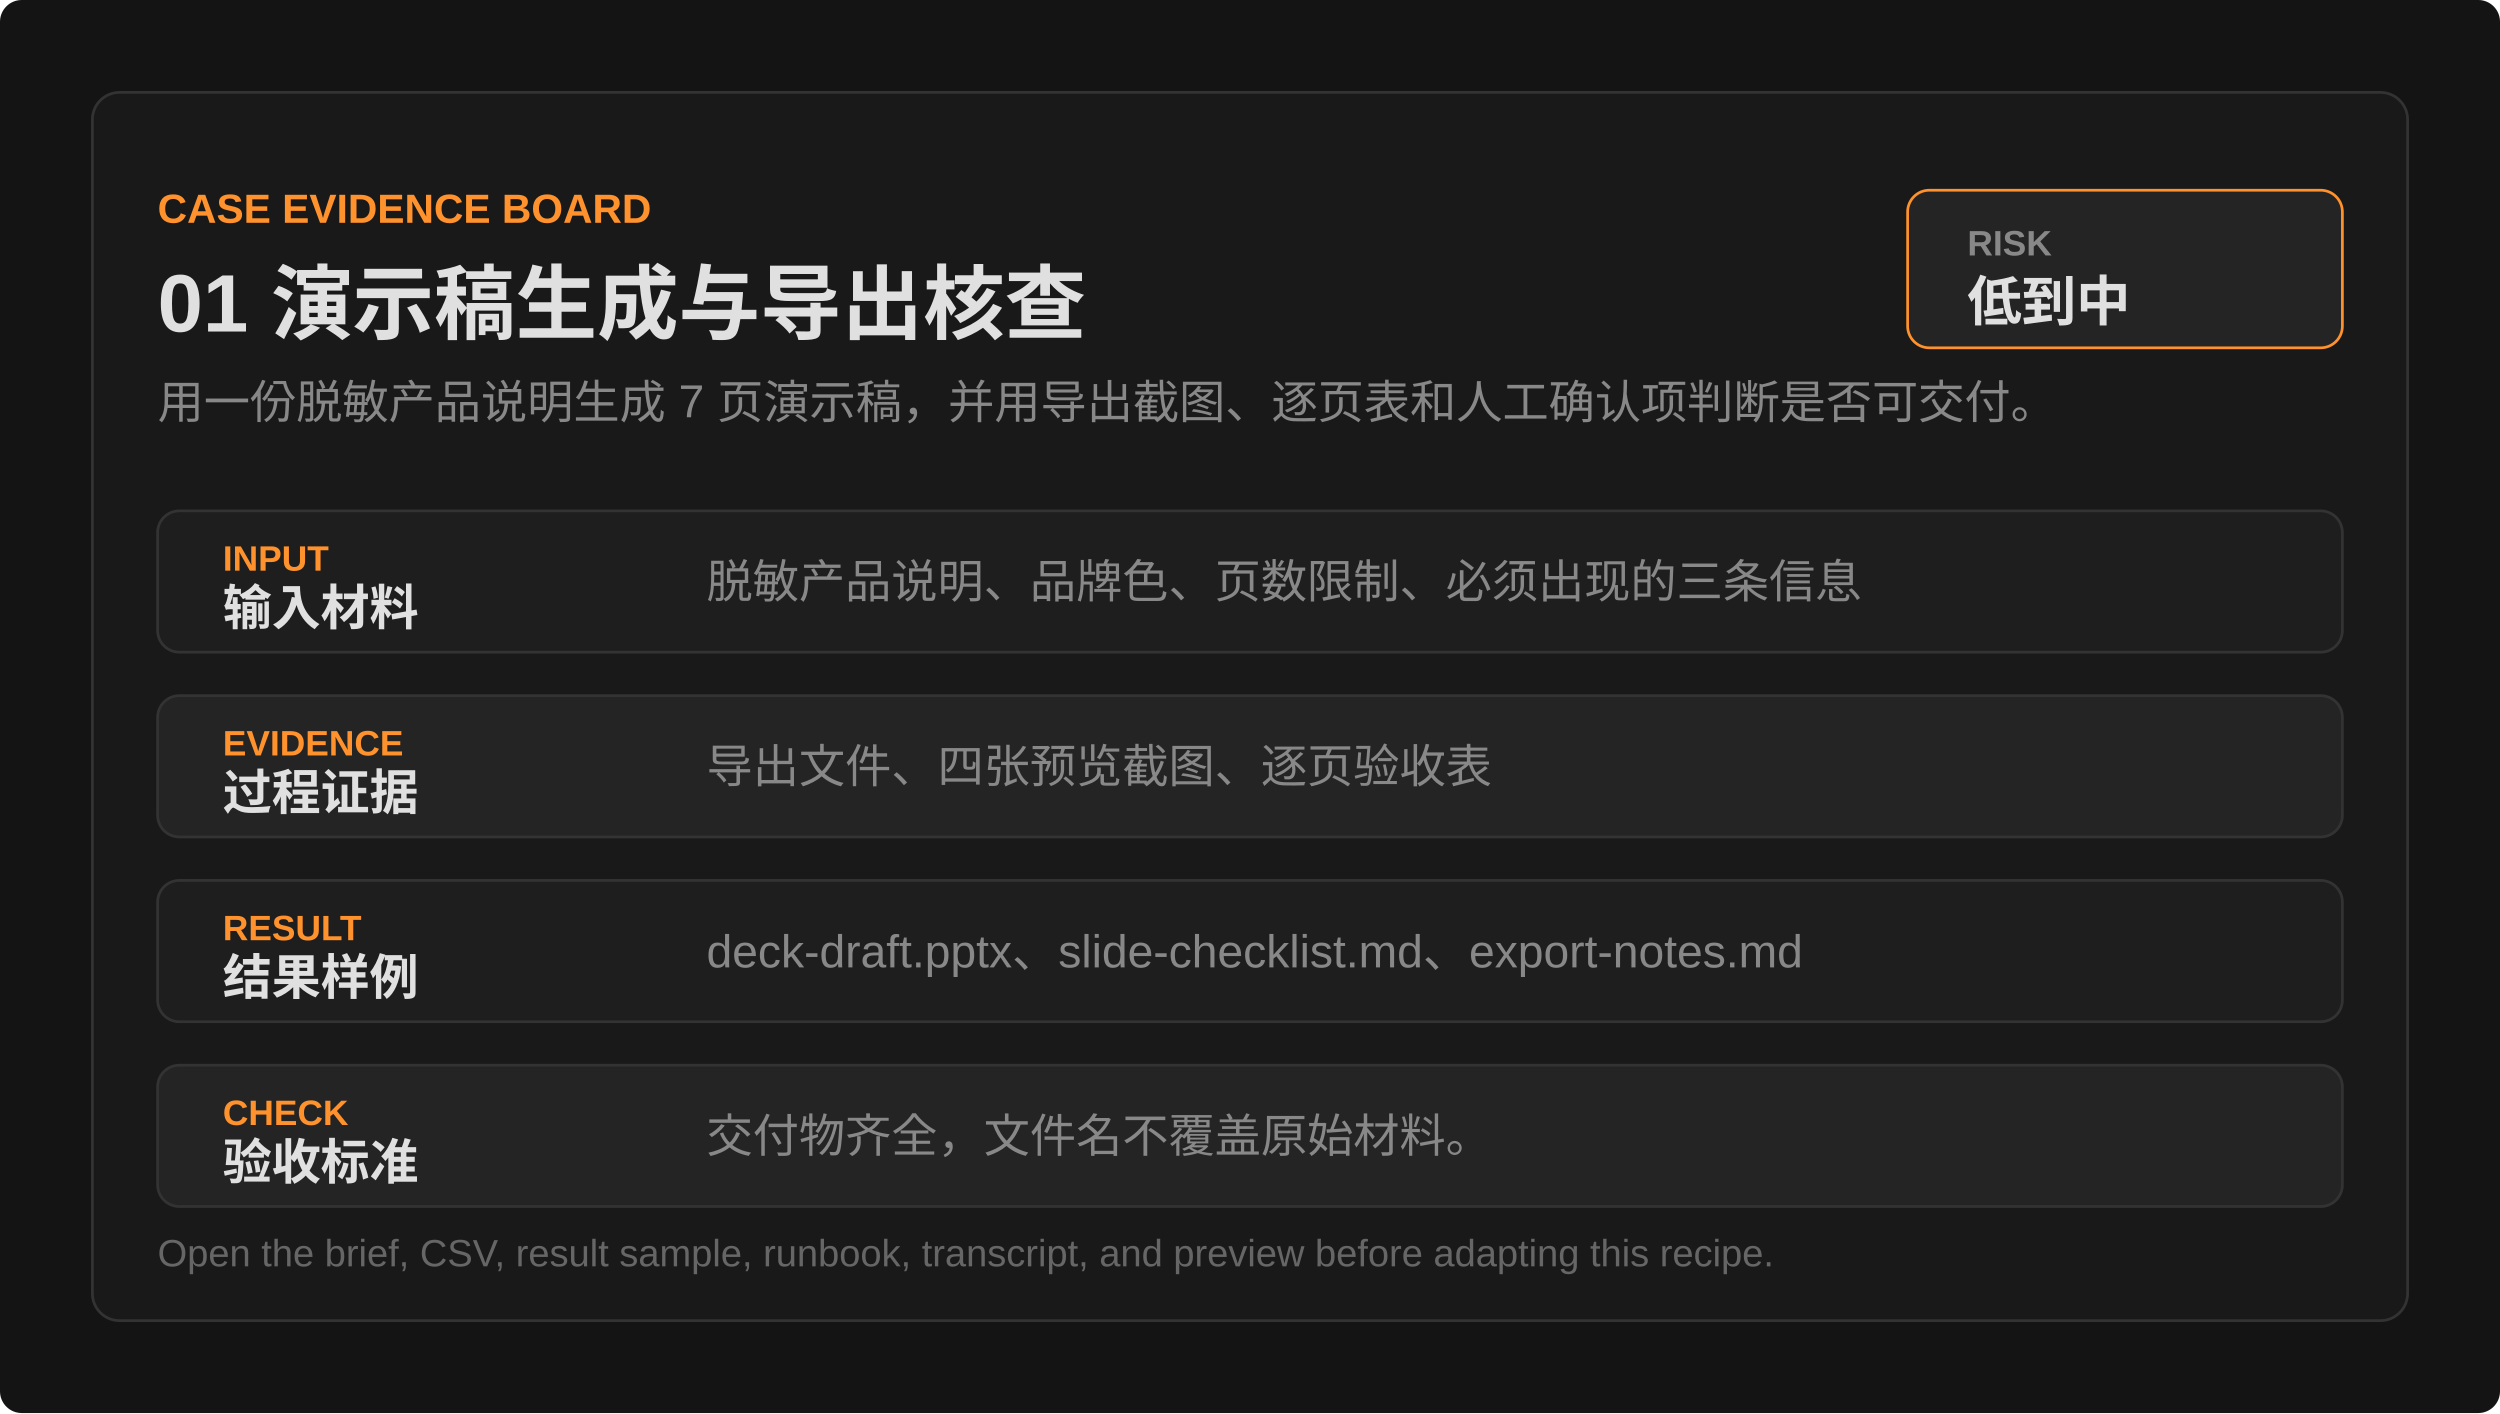
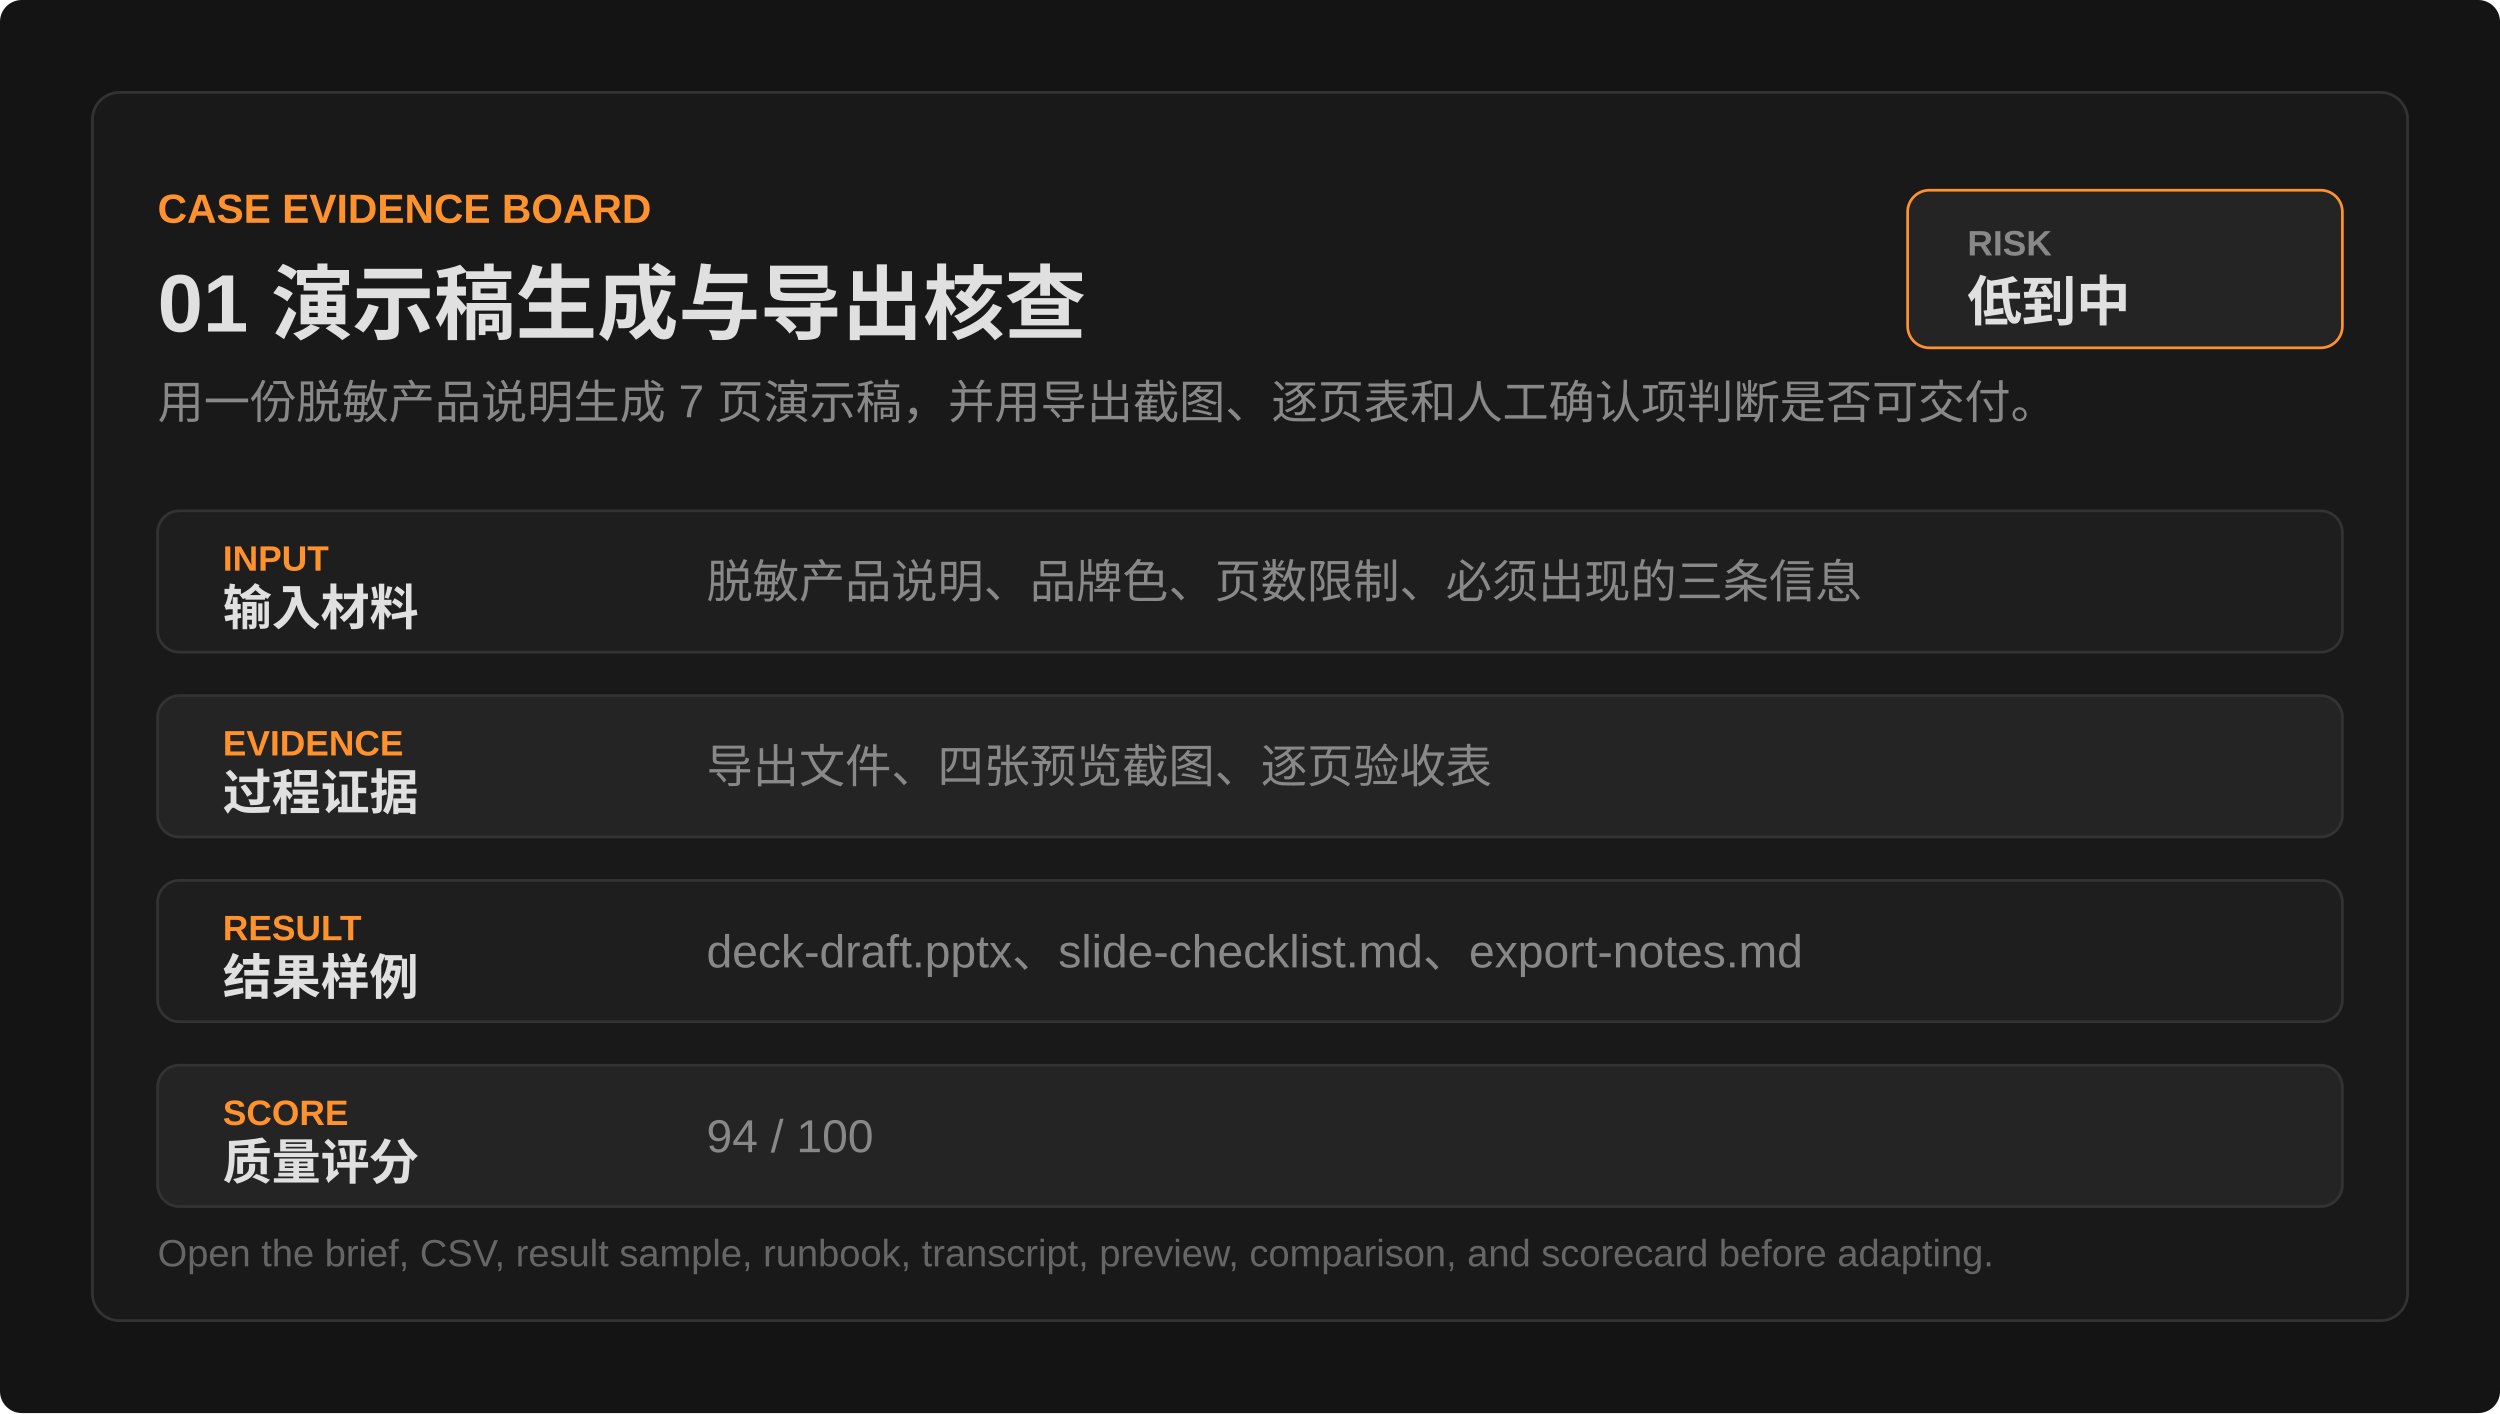
<svg xmlns="http://www.w3.org/2000/svg" viewBox="0 0 920 520" role="img" aria-labelledby="title desc">
  <rect width="920" height="520" rx="8" fill="#141414" />
  <rect x="34" y="34" width="852" height="452" rx="10" fill="#191919" stroke="#333" />
  <text x="58" y="82" fill="#ff922c" font-family="Arial" font-size="15" font-weight="800">CASE EVIDENCE BOARD</text>
  <text x="58" y="122" fill="#e0e0e0" font-family="Arial" font-size="30" font-weight="900">01 演示稿生成与导出核查</text>
  <text x="58" y="154" fill="#888" font-family="Arial" font-size="17">用一份脱敏产品说明生成 7 页演示稿，并用导出截图、逐页表和人工确认项判断是否可交付。</text>
  <rect x="702" y="70" width="160" height="58" rx="8" fill="#242424" stroke="#ff922c" />
  <text x="724" y="94" fill="#888" font-family="Arial" font-size="13" font-weight="800">RISK</text>
  <text x="724" y="118" fill="#e0e0e0" font-family="Arial" font-size="20" font-weight="900">低到中</text>
  <g>
    <rect x="58" y="188" width="804" height="52" rx="8" fill="#1e1e1e" stroke="#333" />
    <text x="82" y="210" fill="#ff922c" font-family="Arial" font-size="13" font-weight="800">INPUT</text>
    <text x="82" y="230" fill="#e0e0e0" font-family="Arial" font-size="18" font-weight="800">输入材料</text>
    <text x="260" y="220" fill="#888" font-family="Arial" font-size="17">脱敏产品说明、品牌色、页数限制、必须出现的三条信息</text>
  </g>
  <g>
    <rect x="58" y="256" width="804" height="52" rx="8" fill="#242424" stroke="#333" />
    <text x="82" y="278" fill="#ff922c" font-family="Arial" font-size="13" font-weight="800">EVIDENCE</text>
    <text x="82" y="298" fill="#e0e0e0" font-family="Arial" font-size="18" font-weight="800">过程证据</text>
    <text x="260" y="288" fill="#888" font-family="Arial" font-size="17">导出文件、四张预览截图、逐页验收表</text>
  </g>
  <g>
    <rect x="58" y="324" width="804" height="52" rx="8" fill="#1e1e1e" stroke="#333" />
    <text x="82" y="346" fill="#ff922c" font-family="Arial" font-size="13" font-weight="800">RESULT</text>
    <text x="82" y="366" fill="#e0e0e0" font-family="Arial" font-size="18" font-weight="800">结果样例</text>
    <text x="260" y="356" fill="#888" font-family="Arial" font-size="17">deck-draft.pptx、slide-checklist.md、export-notes.md</text>
  </g>
  <g>
    <rect x="58" y="392" width="804" height="52" rx="8" fill="#242424" stroke="#333" />
-     <text x="82" y="414" fill="#ff922c" font-family="Arial" font-size="13" font-weight="800">CHECK</text>
-     <text x="82" y="434" fill="#e0e0e0" font-family="Arial" font-size="18" font-weight="800">验收标准</text>
-     <text x="260" y="424" fill="#888" font-family="Arial" font-size="17">交付物齐全，文件名不覆盖原始材料。</text>
+     <text x="82" y="414" fill="#ff922c" font-family="Arial" font-size="13" font-weight="800">SCORE</text>
+     <text x="82" y="434" fill="#e0e0e0" font-family="Arial" font-size="18" font-weight="800">质量评分</text>
+     <text x="260" y="424" fill="#888" font-family="Arial" font-size="17">94 / 100</text>
  </g>
-   <text x="58" y="466" fill="#666" font-family="Arial" font-size="14">Open the brief, CSV, result sample, runbook, transcript, and preview before adapting this recipe.</text>
+   <text x="58" y="466" fill="#666" font-family="Arial" font-size="14">Open the brief, CSV, result sample, runbook, transcript, preview, comparison, and scorecard before adapting.</text>
</svg>
